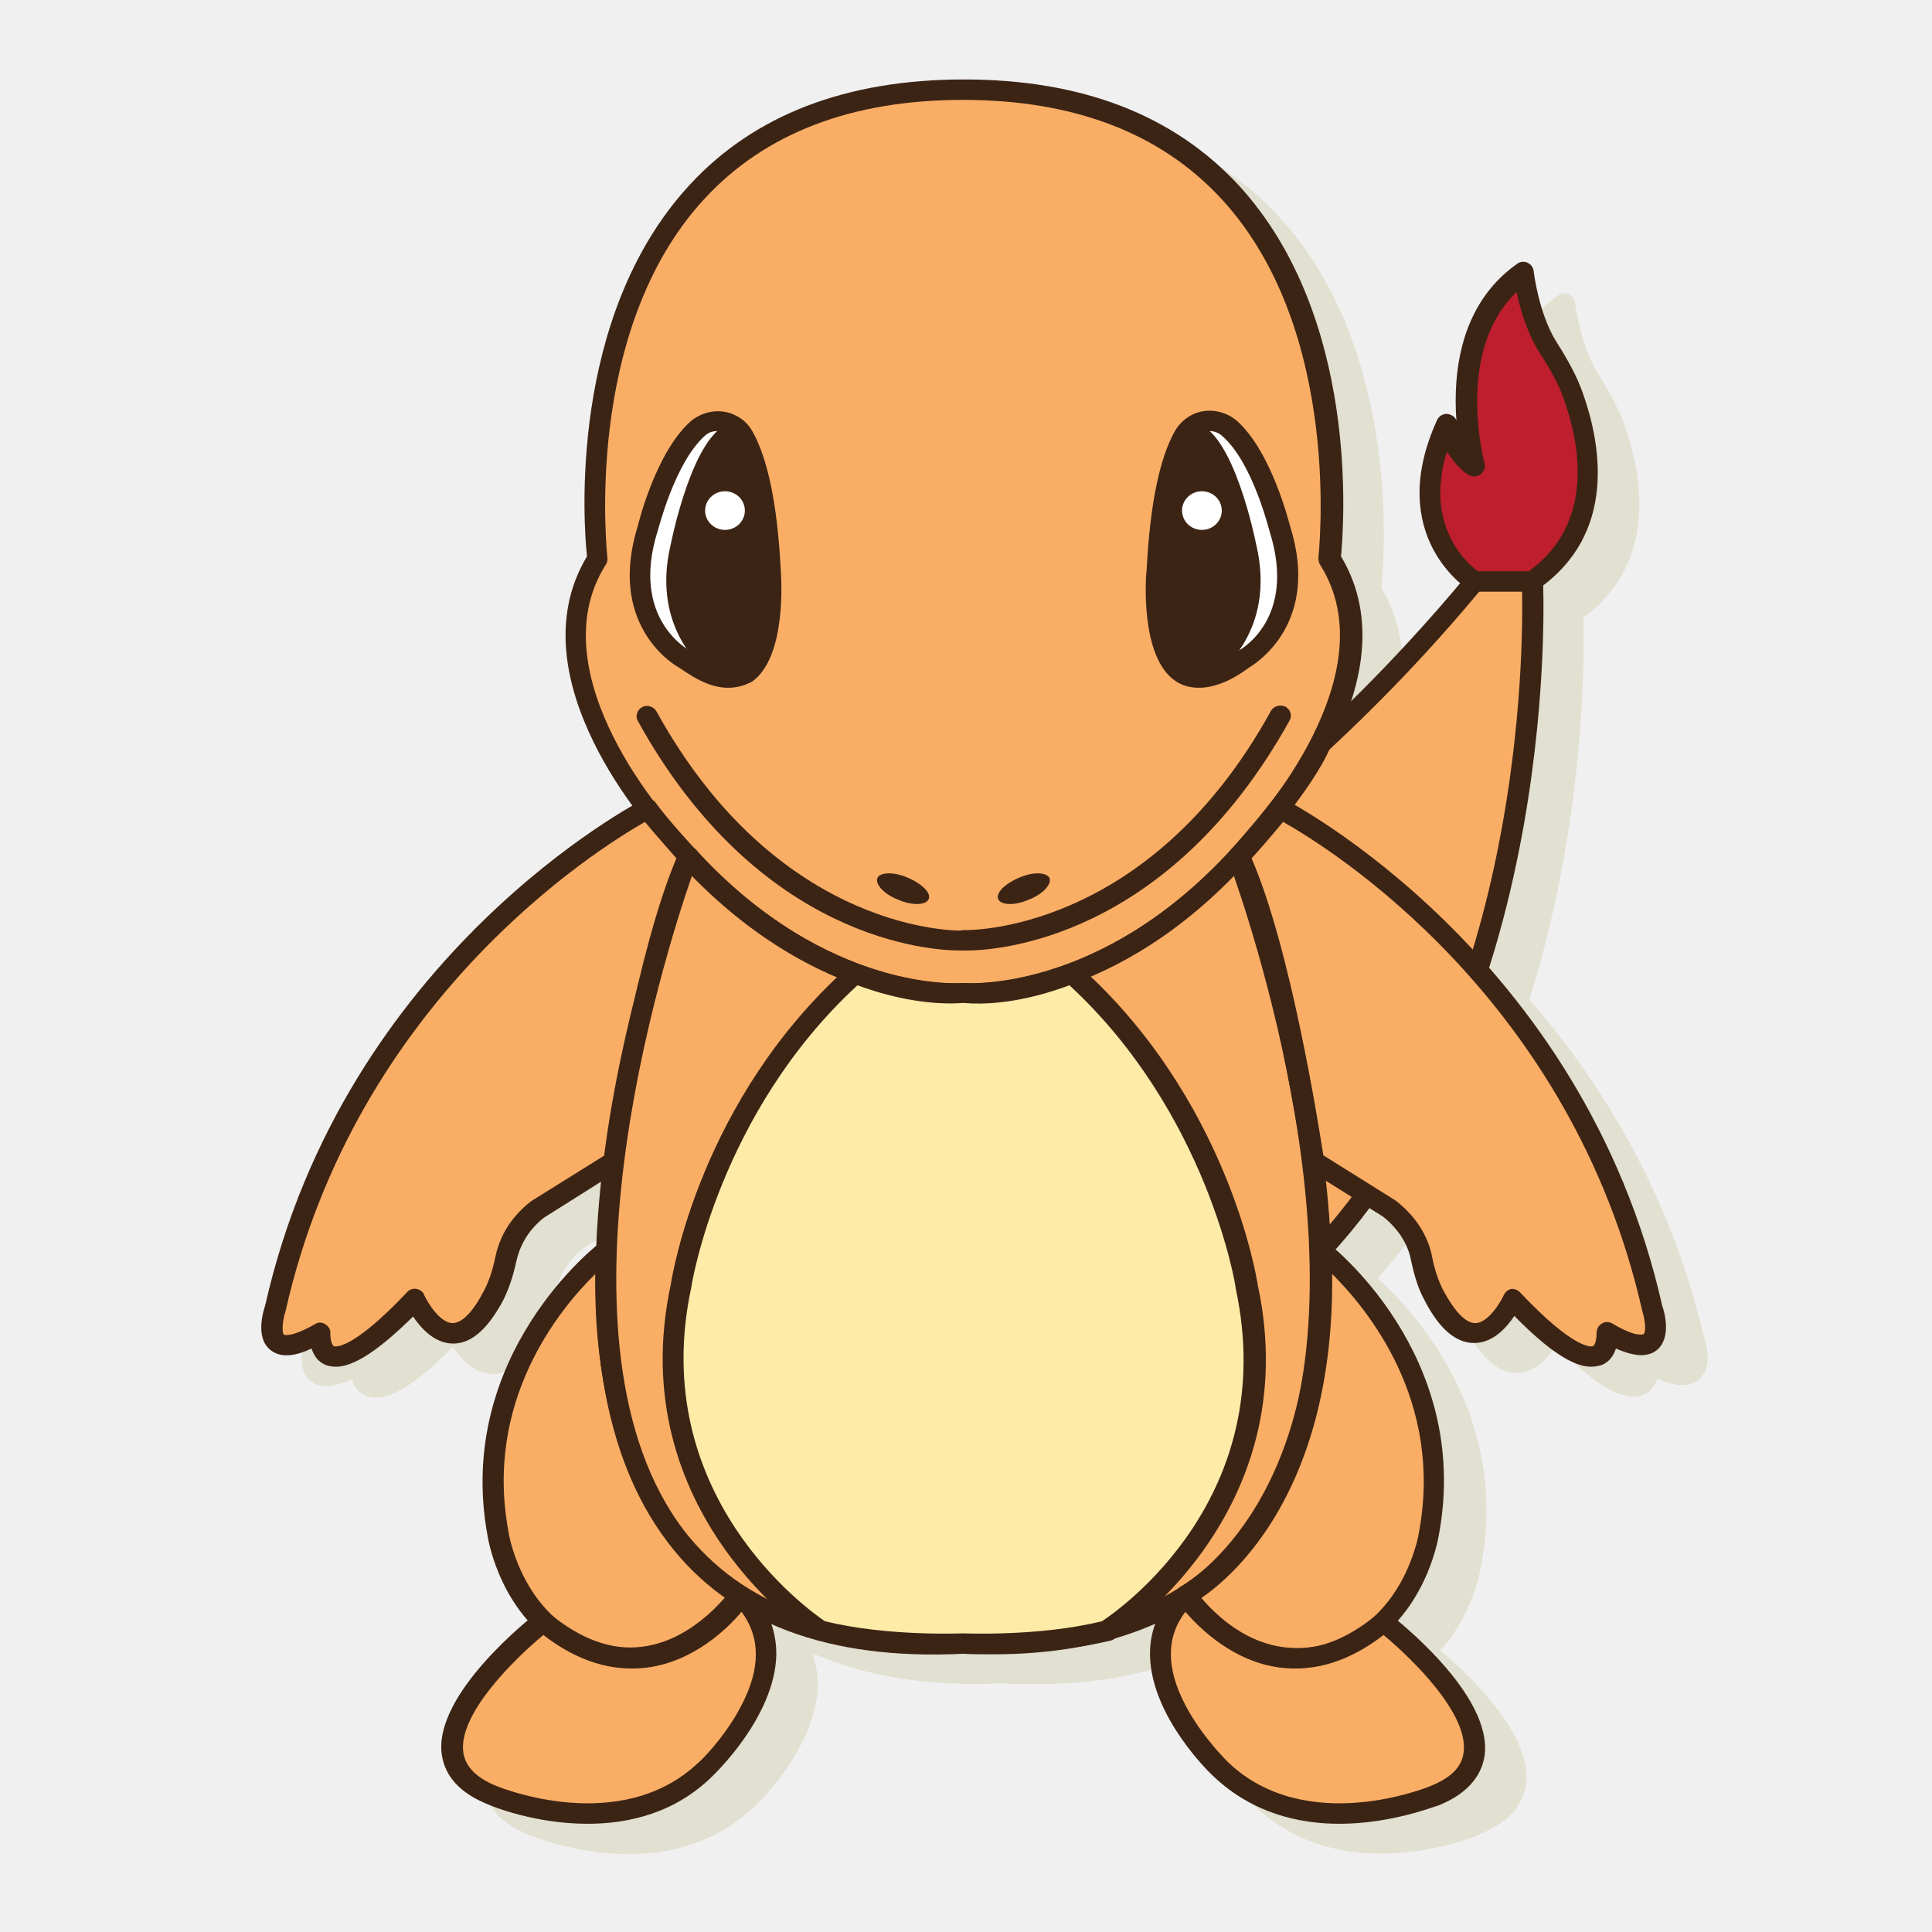
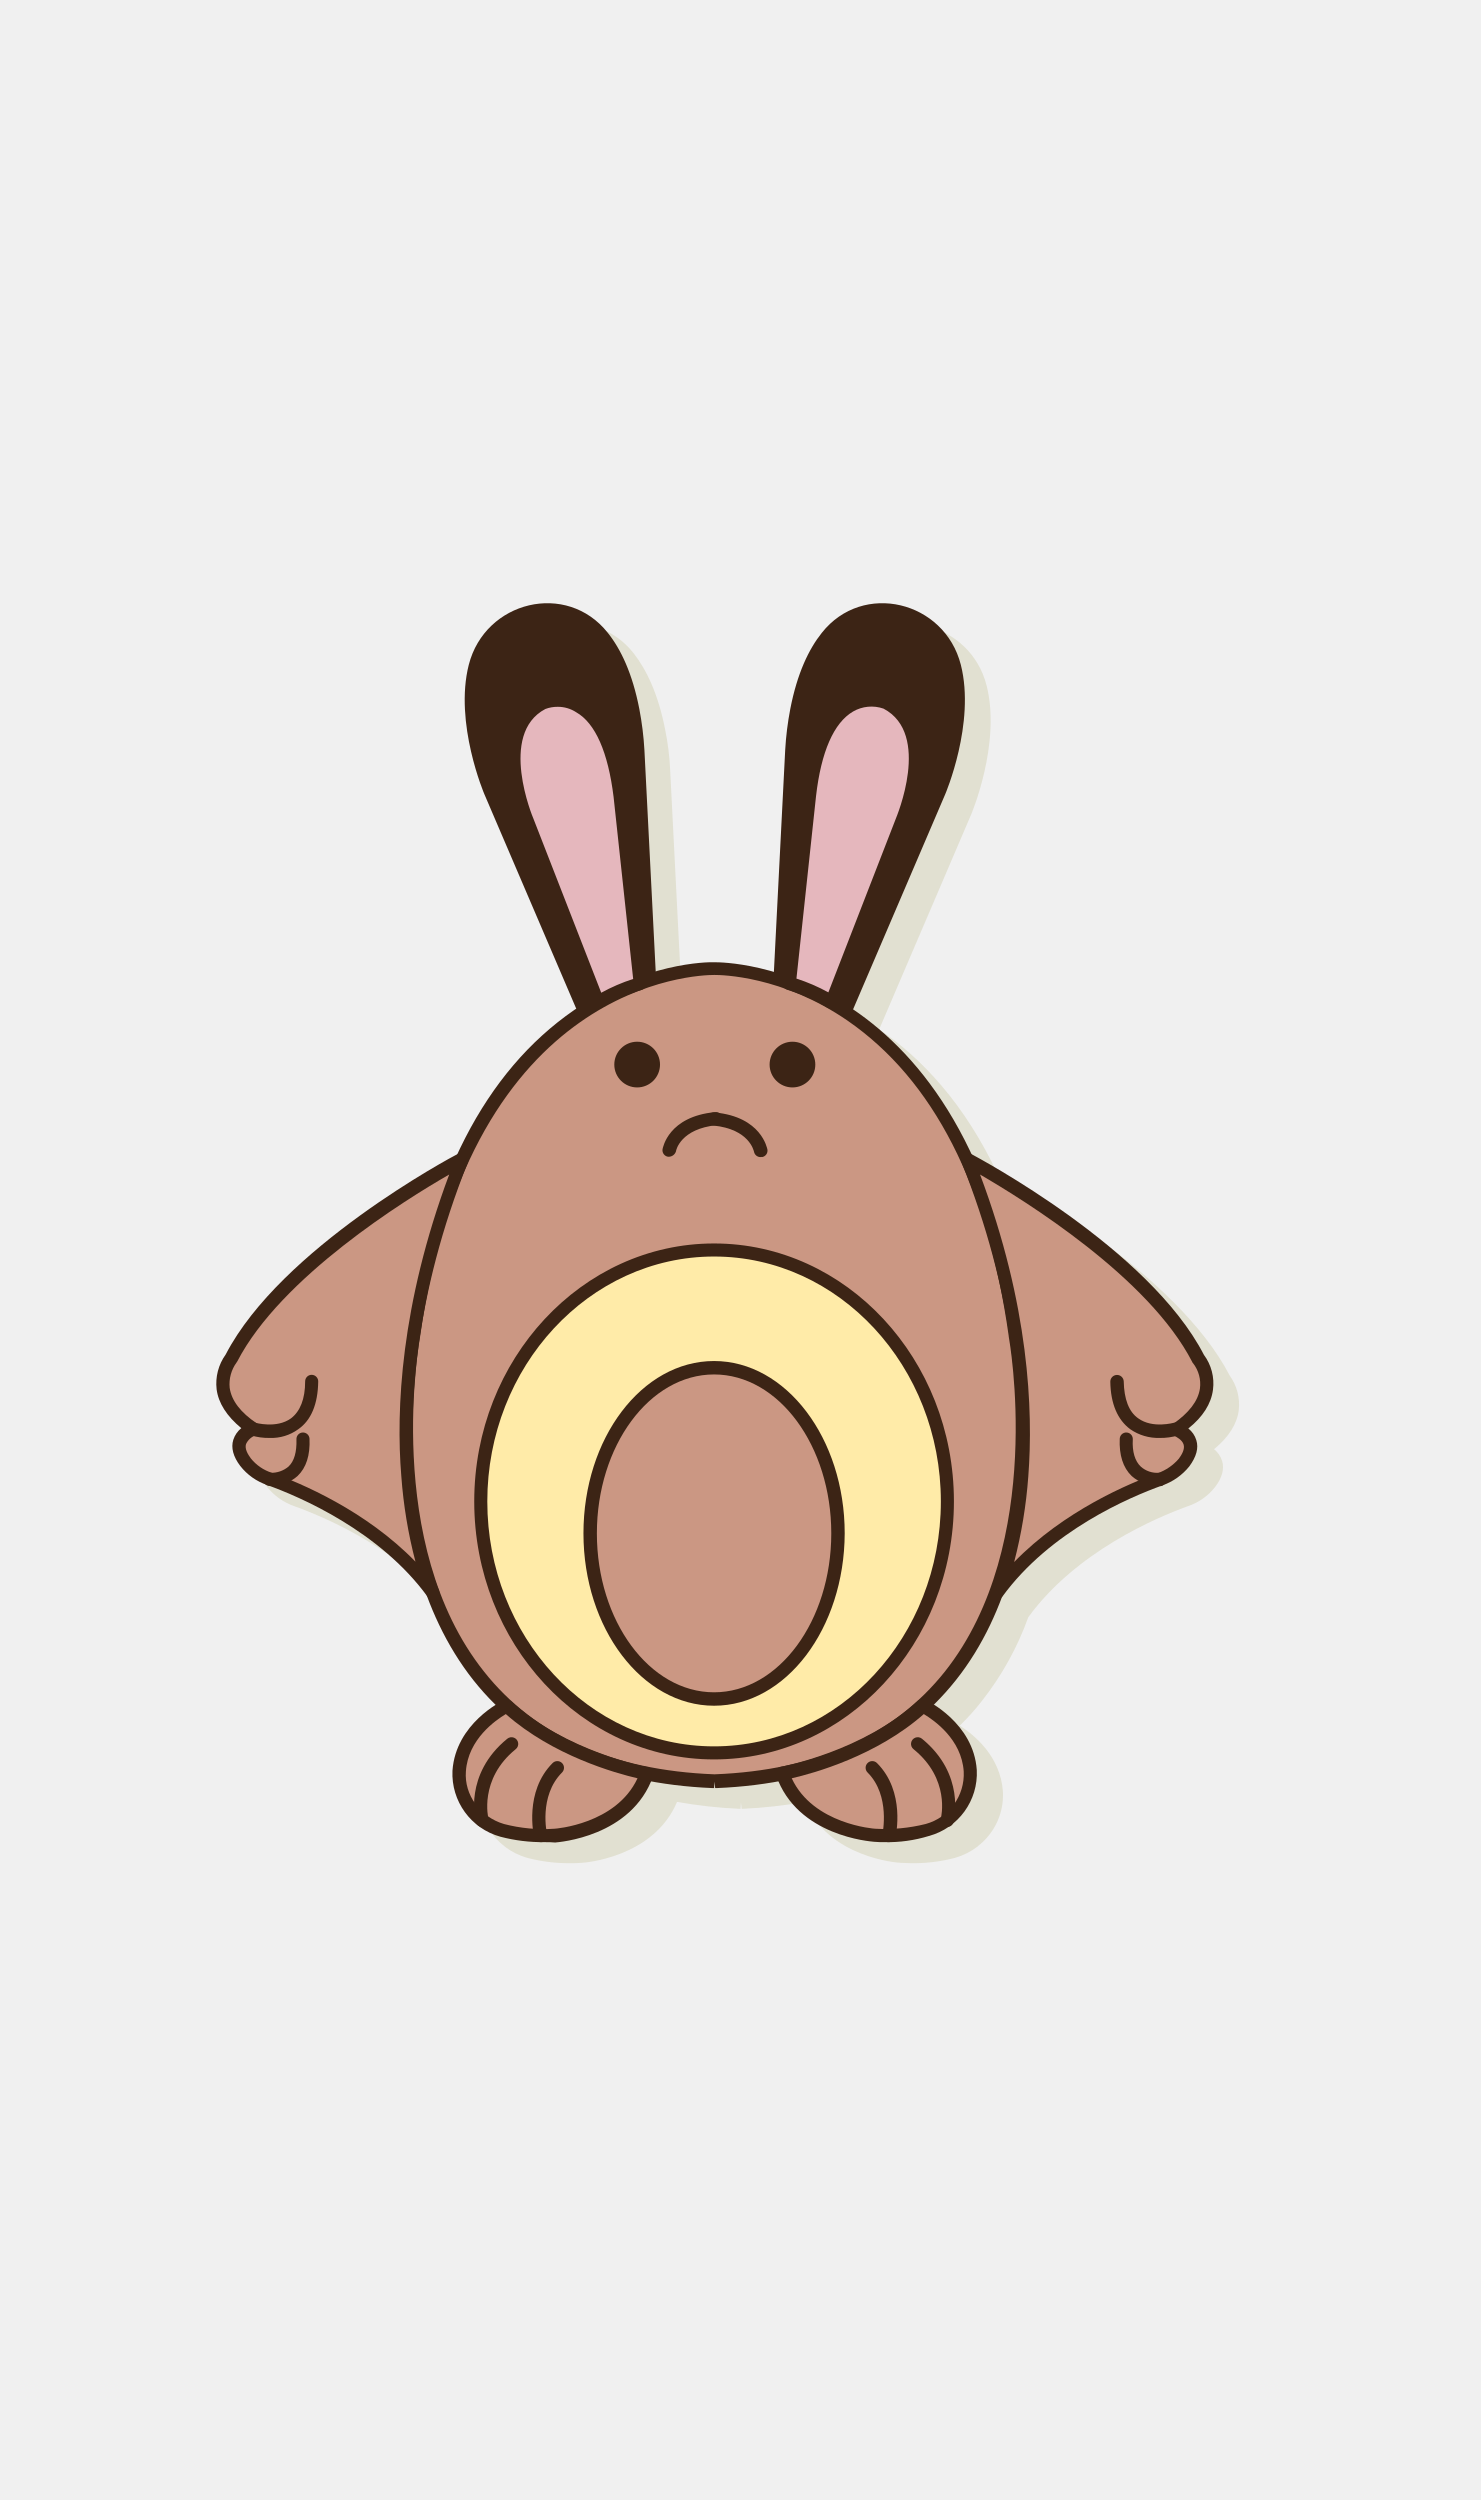
- <svg xmlns="http://www.w3.org/2000/svg" id="master-artboard" viewBox="0 0 350 350" version="1.1" x="0px" y="0px" width="350px" height="350px" enable-background="new 0 0 1400 980">
-   <rect id="ee-background" x="0" y="0" width="350" height="350" style="fill: white; fill-opacity: 0; pointer-events: none;" />
-   <path fill="#E1E0D1" d="M610.1,696.3c10.3-32.6,10-63.3,9.8-69.2c13.7-10.1,10.6-26.2,7.4-35c-1.1-3.2-2.8-6-4.8-9.3    c-3.2-5.1-4.1-12.7-4.1-12.8c-0.1-0.6-0.5-1.2-1.1-1.5c-0.6-0.3-1.3-0.2-1.9,0.2c-10.5,7.4-11.7,19.9-11,28.4    c-0.2-0.7-0.9-1.1-1.6-1.2c-0.8-0.1-1.6,0.4-1.9,1.1c-7.7,16.8,0.4,26.3,4.1,29.5c-7.7,9.2-14.9,16.7-19.9,21.5    c2.7-8.4,3.3-17.7-1.8-26.3c0.6-5.5,3.5-43.4-18.6-67.3c-11.7-12.7-28.4-19.1-49.7-19.1c-21.2,0-37.9,6.4-49.7,19.1    c-22.1,24-19.1,61.8-18.6,67.3c-9.8,16.3,1.2,35.5,8.2,45.1c-9.7,5.6-53.6,33.6-66.5,90.5c-0.3,1-1.9,5.9,1,8.1    c2,1.6,4.9,0.8,7.4-0.3c0.4,1.2,1.1,2.4,2.6,3c0.5,0.2,1.1,0.3,1.8,0.3c3.3,0,7.8-3,13.9-9.2c1.4,2.1,3.8,4.8,7.1,4.9    c3.4,0.1,6.5-2.5,9.2-7.8c1.1-2,1.8-4.3,2.4-7.1c0.4-2.2,1.7-5.3,5-7.9l10.4-6.6c-0.4,4-0.7,7.8-0.9,11.5    c-4,3.3-25.3,22.6-19.7,52.7c0.1,0.5,1.4,8.7,7.4,15.4c-4.5,3.8-16.9,15-15.5,24.3c0.6,3.9,3.4,7,8.4,9c0.6,0.2,8.4,3.5,18,3.5    c7.3,0,15.7-1.9,22.7-8.5c0.5-0.4,11.4-10.8,11.6-22.1c0-2-0.3-3.9-1-5.8c2.6,1.1,5.3,2.1,8.2,2.9c0.1,0,0.1,0.1,0.2,0.1    c0.3,0.1,0.6,0.1,0.9,0.2c7.1,1.8,15,2.6,23.8,2.3c1,0,1.6,0,1.7,0c0,0,0,0,0,0c0.1,0,0.2,0,0.5,0c1.7,0.1,3.3,0.1,4.9,0.1    c7.1,0,13.7-0.7,19.6-2.2c0.5-0.1,1-0.2,1.5-0.4c0.1,0,0.1,0,0.2-0.1c2.9-0.8,5.6-1.8,8.2-2.9c-0.7,1.8-1,3.8-1,5.8    c0.2,11.2,11.1,21.6,11.6,22c7,6.6,15.4,8.5,22.7,8.5c9.6,0,17.4-3.2,17.9-3.5c5-2,7.8-5.1,8.4-9c1.3-9.3-11.1-20.5-15.5-24.3    c6-6.7,7.3-14.9,7.4-15.4c5.3-28.3-13.3-47.1-18.8-52c2.1-2.4,4.2-4.9,6.1-7.4l2.5,1.6c3.4,2.7,4.7,5.8,5.1,8    c0.6,2.8,1.4,5.1,2.4,7.1c2.8,5.2,5.9,7.9,9.2,7.8c3.3-0.1,5.7-2.8,7.1-4.9c6.1,6.2,10.6,9.2,13.9,9.2c0.6,0,1.2-0.1,1.8-0.3    c1.5-0.6,2.2-1.8,2.6-3c2.5,1.2,5.4,1.9,7.4,0.3c2.9-2.2,1.3-7.2,1-8C635.5,731.1,622.9,710.9,610.1,696.3z" transform="matrix(1, 0, 0, 1, -333.0613, -515.2042)" />
-   <g transform="matrix(1, 0, 0, 1, -333.0613, -515.2042)">
-     <path fill="#FAAE65" d="M573.9,616.5c0,0,10.4-85-66.3-85s-66.3,85-66.3,85C427.8,638,454,666.1,454,666.1      c26.5,31.9,53.6,29,53.6,29s27.1,2.9,53.6-29C561.2,666.1,587.4,638,573.9,616.5z" />
-     <path fill="#3C2415" d="M509.6,697c-1,0-1.7,0-2-0.1c-2.8,0.2-29.2,1.5-55.1-29.7c-1-1.1-26.5-28.9-13.1-51.2      c-0.6-5.5-3.5-43.4,18.6-67.3c11.7-12.7,28.4-19.1,49.7-19.1s37.9,6.4,49.7,19.1c22.1,24,19.1,61.8,18.6,67.3      c13.4,22.3-12.1,50.1-13.2,51.2C539.9,694.7,516.8,697,509.6,697z M507.6,693.3c0.1,0,0.1,0,0.2,0c0.3,0,26.5,2.3,51.9-28.3      c0.3-0.4,25.2-27.5,12.5-47.5c-0.2-0.3-0.3-0.8-0.3-1.2c0-0.4,4.7-41-17.6-65.1c-11-11.9-26.7-17.9-46.8-17.9      c-20.1,0-35.8,6-46.8,17.9c-22.3,24.1-17.6,64.7-17.6,65.1c0,0.4,0,0.8-0.3,1.2c-12.7,20.1,12.2,47.2,12.4,47.4      c25.5,30.7,51.7,28.4,52,28.4C507.5,693.3,507.5,693.3,507.6,693.3z" />
+ <svg xmlns="http://www.w3.org/2000/svg" width="408" height="689" viewBox="0 0 408 689">
+   <g id="_2" data-name="2" transform="translate(22 162)">
+     <rect id="Rectangle_1" data-name="Rectangle 1" width="408" height="689" transform="translate(-22 -162)" fill="none" />
+     <rect id="ee-background" width="350" height="350" fill="rgba(255,255,255,0)" />
+     <path id="Path_1" data-name="Path 1" d="M1071.9,367.5a6.348,6.348,0,0,0-2.2,3.2c-.7,2.2,0,4.6,1.9,7.2a16.559,16.559,0,0,0,7.5,5.3c8.9,3.2,30.8,12.5,44,30.6a83.6,83.6,0,0,0,12.8,23.1,65.746,65.746,0,0,0,6.1,6.8c-3.8,2.4-11.2,8.3-11.9,18.1a17.725,17.725,0,0,0,6.9,15.1l.2.2a18.786,18.786,0,0,0,6,3,45.541,45.541,0,0,0,10.9,1.5h1.2c.9,0,1.9,0,2.9-.1.8,0,19.9-1.4,26.4-16.8a128.024,128.024,0,0,0,17,1.9h.5l.1-1.8.2,1.8h.4a128.024,128.024,0,0,0,17-1.9c6.5,15.4,25.6,16.8,26.5,16.8,1,0,1.9.1,2.9.1h1.2a44.832,44.832,0,0,0,10.9-1.5,18.786,18.786,0,0,0,6-3c.1-.1.2-.1.2-.2a17.725,17.725,0,0,0,6.9-15.1c-.7-9.8-8.1-15.7-11.9-18.1a65.75,65.75,0,0,0,6.1-6.8,82.2,82.2,0,0,0,12.8-23.1c13.2-18.1,35.2-27.4,44-30.6a15.846,15.846,0,0,0,7.5-5.3c1.9-2.5,2.6-5,1.9-7.2a6.816,6.816,0,0,0-2.2-3.2c4-3.3,6.3-6.9,6.8-10.7a13.73,13.73,0,0,0-2.5-9.6c-14.6-28.2-58.5-52.4-63.8-55.2-9.3-19.9-21.3-32.4-32.8-40.2l25.3-59.1s8.4-19.6,4.3-35.7c-4.5-17.6-27-23.1-38.3-8.8-3.6,4.5-6.8,11.2-8.7,21a85.1,85.1,0,0,0-1.4,11.3l-3.1,61.1a62.914,62.914,0,0,0-16.3-2.7,60.664,60.664,0,0,0-16.3,2.5l-3.1-61a71.213,71.213,0,0,0-1.4-11.3c-1.9-9.7-5.1-16.4-8.7-21-11.3-14.3-33.8-8.8-38.3,8.8-4.1,16.2,4.3,35.7,4.3,35.7l25.2,59a1,1,0,0,0-.5.4q-20.4,14.1-32.3,40.1c-6,3.3-49.2,27.2-63.6,55.1a13.228,13.228,0,0,0-2.5,9.6C1065.6,360.6,1067.9,364.2,1071.9,367.5Z" transform="translate(-1020 -130.102)" fill="#e1e0d1" />
+     <g id="Group_1" data-name="Group 1" transform="translate(-1020 -130.102)">
+       <path id="Path_2" data-name="Path 2" d="M1277.9,336.1C1263.8,235.8,1199.1,235,1195,235c-4.2-.1-68.8.7-82.9,101.1,0,0-22.6,118.7,82.7,122.9h.4C1300.5,454.8,1277.9,336.1,1277.9,336.1Z" fill="#cb9783" />
+       <path id="Path_3" data-name="Path 3" d="M1194.8,460.9h-.4c-29-1.2-51.2-11.2-65.9-29.7-15.2-19.2-19.4-44.1-20.2-61.6a157.075,157.075,0,0,1,1.9-33.7c6-42.3,21.4-72.4,46-89.4,19-13.1,36.8-13.3,38.8-13.2,2.8,0,70.3.2,84.7,102.6a163.3,163.3,0,0,1,1.9,33.7c-.8,17.5-5,42.5-20.2,61.6-14.7,18.5-36.8,28.5-65.9,29.7h-.4l-.2-1.8-.1,1.8Zm.4-1.9Zm-.4-222.2c-4.6,0-67.2,1.8-81,99.5-.1.7-10.5,57.2,17.6,92.5,14,17.7,35.4,27.2,63.4,28.3h.2c28.1-1.1,49.4-10.7,63.4-28.3,28-35.3,17.7-91.8,17.6-92.4v-.1c-5.8-41.4-20.8-70.6-44.4-86.9-18-12.4-34.8-12.6-36.7-12.6Z" fill="#3c2415" />
+     </g>
+     <path id="Path_4" data-name="Path 4" d="M1125.4,287.7s-48.6,25.6-63.5,54.8c0,0-8.2,9.7,6,19.5,0,0-7.2,2.5-2.1,9.1a14.874,14.874,0,0,0,6.6,4.7c8.2,2.9,31.3,12.5,45,31.3C1117.3,407.1,1096.2,360.9,1125.4,287.7Z" transform="translate(-1020 -130.102)" fill="#cb9783" />
+     <path id="Path_5" data-name="Path 5" d="M1117.3,408.9a1.9,1.9,0,0,1-1.5-.8c-13.2-18.1-35.2-27.5-44.1-30.7a15.846,15.846,0,0,1-7.5-5.3c-1.9-2.5-2.6-5-1.9-7.2a6.816,6.816,0,0,1,2.2-3.2c-4-3.3-6.3-6.9-6.8-10.7a13.73,13.73,0,0,1,2.5-9.6c15.2-29.3,62.2-54.4,64.2-55.4a1.682,1.682,0,0,1,2.1.3,1.71,1.71,0,0,1,.5,2c-14.9,37.4-16.3,67.4-14.9,86.1,1.6,20.2,6.7,31.7,6.8,31.8a1.73,1.73,0,0,1-.7,2.3A1.221,1.221,0,0,1,1117.3,408.9Zm4.5-117.1c-12.2,7-46.4,28.3-58.4,51.5-.1.1-.1.2-.2.3a10.139,10.139,0,0,0-1.9,7c.5,3.5,3,6.8,7.5,9.8a1.841,1.841,0,0,1,.8,1.8,1.881,1.881,0,0,1-1.2,1.5,4.533,4.533,0,0,0-2.6,2.4c-.4,1.3.5,2.8,1.3,3.9a12.149,12.149,0,0,0,5.8,4c7.9,2.8,25.9,10.4,39.6,24.5a130.126,130.126,0,0,1-3.9-23.6C1107.1,356.7,1108.4,327.7,1121.8,291.8Z" transform="translate(-1020 -130.102)" fill="#3c2415" />
+     <path id="Path_6" data-name="Path 6" d="M1157.5,247.7l-26-60.7s-8.4-19.6-4.3-35.7c4.5-17.6,27-23.1,38.3-8.8,3.6,4.5,6.8,11.2,8.7,21a85.1,85.1,0,0,1,1.4,11.3l3.2,62.8S1165.4,241.6,1157.5,247.7Z" transform="translate(-1020 -130.102)" fill="#3c2415" />
+     <path id="Path_7" data-name="Path 7" d="M1162.7,244.3l-19.4-50s-10.7-24.7,4.2-32.6c0,0,17.4-7.6,21.4,25.6l5.5,51.7A58.577,58.577,0,0,0,1162.7,244.3Z" transform="translate(-1020 -130.102)" fill="#e5b7bd" />
+     <path id="Path_8" data-name="Path 8" d="M1162.7,246.2a1.268,1.268,0,0,1-.6-.1,1.981,1.981,0,0,1-1.1-1.1l-19.4-50c-.4-1-11.1-26.3,5.1-34.9a13.762,13.762,0,0,1,11.9.9c6.4,3.7,10.5,12.5,12.1,26.1l5.5,51.8a1.956,1.956,0,0,1-1.3,2,47.69,47.69,0,0,0-11.2,5A1.689,1.689,0,0,1,1162.7,246.2Zm-11-83.3a9.433,9.433,0,0,0-3.4.6c-13.1,6.9-3.4,30-3.3,30.2l18.7,48a50.142,50.142,0,0,1,8.8-3.8l-5.4-50.2c-1.5-12.2-5-20.3-10.3-23.3A9.175,9.175,0,0,0,1151.7,162.9Z" transform="translate(-1020 -130.102)" fill="#3c2415" />
+     <path id="Path_9" data-name="Path 9" d="M1179.9,261.5a6.3,6.3,0,1,1-6.3-6.3A6.3,6.3,0,0,1,1179.9,261.5Z" transform="translate(-1020 -130.102)" fill="#3c2415" />
+     <path id="Path_10" data-name="Path 10" d="M1072.3,364.4a16.907,16.907,0,0,1-5.1-.7,1.834,1.834,0,0,1,1.1-3.5c.1,0,5.9,1.7,9.9-1.2,2.5-1.9,3.9-5.3,3.9-10.2a1.793,1.793,0,0,1,1.8-1.8h0a1.817,1.817,0,0,1,1.8,1.9c-.1,6.1-1.9,10.6-5.5,13.1A12.63,12.63,0,0,1,1072.3,364.4Z" transform="translate(-1020 -130.102)" fill="#3c2415" />
+     <path id="Path_11" data-name="Path 11" d="M1072.8,377.6h-.7a1.811,1.811,0,0,1,.4-3.6,7.307,7.307,0,0,0,5-1.7c1.6-1.5,2.3-4,2.2-7.5a1.8,1.8,0,1,1,3.6-.2c.2,4.6-.9,8-3.3,10.3A10.766,10.766,0,0,1,1072.8,377.6Z" transform="translate(-1020 -130.102)" fill="#3c2415" />
+     <path id="Path_12" data-name="Path 12" d="M1137.7,438.3s-12.3,5.8-13.1,17.9a16.039,16.039,0,0,0,11.8,16.3,45.718,45.718,0,0,0,14.5,1.4s19.8-1.2,25.4-17C1176.3,456.9,1153.1,452.6,1137.7,438.3Z" transform="translate(-1020 -130.102)" fill="#cb9783" />
+     <path id="Path_13" data-name="Path 13" d="M1148.1,475.8a45.793,45.793,0,0,1-12.2-1.5,18.005,18.005,0,0,1-13.2-18.2c.9-13,13.6-19.2,14.2-19.4a1.814,1.814,0,0,1,2,.3c14.9,13.8,37.4,18.1,37.7,18.2a1.964,1.964,0,0,1,1.3.9,1.6,1.6,0,0,1,.1,1.5c-5.9,16.8-26.1,18.2-27,18.3A28.109,28.109,0,0,0,1148.1,475.8Zm-10.7-35.3c-2.8,1.7-10.4,6.9-11,15.8-.5,6.5,4,12.6,10.5,14.5a43.291,43.291,0,0,0,13.9,1.3c.2,0,17-1.2,22.9-13.9C1167.7,456.8,1150.4,452,1137.4,440.5Z" transform="translate(-1020 -130.102)" fill="#3c2415" />
+     <path id="Path_14" data-name="Path 14" d="M1130.9,471.6a1.808,1.808,0,0,1-1.8-1.4c-.1-.5-3.3-13.1,8.7-22.9a1.851,1.851,0,1,1,2.3,2.9c-10.2,8.3-7.5,19-7.5,19.1a1.712,1.712,0,0,1-1.3,2.2A.6.6,0,0,1,1130.9,471.6Z" transform="translate(-1020 -130.102)" fill="#3c2415" />
+     <path id="Path_15" data-name="Path 15" d="M1147,475.8a1.921,1.921,0,0,1-1.8-1.4c-.1-.5-2.8-12.5,5.1-20.4a1.838,1.838,0,0,1,2.6,2.6c-6.5,6.5-4.2,16.9-4.1,17a1.842,1.842,0,0,1-1.4,2.2Z" transform="translate(-1020 -130.102)" fill="#3c2415" />
+     <path id="Path_16" data-name="Path 16" d="M1182.4,286.9h-.3a1.81,1.81,0,0,1-1.5-2.1c.1-.4,1.6-9,14.5-10.2a1.811,1.811,0,0,1,.4,3.6c-9.9,1-11.2,6.9-11.2,7.2A2.109,2.109,0,0,1,1182.4,286.9Z" transform="translate(-1020 -130.102)" fill="#3c2415" />
+     <path id="Path_17" data-name="Path 17" d="M1264.6,287.7s48.6,25.6,63.5,54.8c0,0,8.2,9.7-6,19.5,0,0,7.2,2.5,2.1,9.1a14.874,14.874,0,0,1-6.6,4.7c-8.2,2.9-31.3,12.5-45,31.3C1272.7,407.1,1293.8,360.9,1264.6,287.7Z" transform="translate(-1020 -130.102)" fill="#cb9783" />
+     <path id="Path_18" data-name="Path 18" d="M1272.7,408.9a1.613,1.613,0,0,1-.9-.3,1.791,1.791,0,0,1-.7-2.3c.2-.5,20.4-46.4-8.1-117.9a1.71,1.71,0,0,1,.5-2,2.012,2.012,0,0,1,2.1-.3c2,1.1,49.1,26.1,64.2,55.4a13.228,13.228,0,0,1,2.5,9.6c-.5,3.9-2.8,7.5-6.8,10.7a6.348,6.348,0,0,1,2.2,3.2c.7,2.2,0,4.6-1.9,7.2a16.559,16.559,0,0,1-7.5,5.3c-8.9,3.2-30.9,12.5-44.1,30.7A2.329,2.329,0,0,1,1272.7,408.9Zm-4.6-117.1c13.5,35.9,14.7,64.9,13.3,83.2a131.722,131.722,0,0,1-3.9,23.6c13.7-14.1,31.7-21.7,39.6-24.5a13.7,13.7,0,0,0,5.8-4c.8-1.1,1.7-2.6,1.3-3.9s-2-2.1-2.6-2.4a1.881,1.881,0,0,1-1.2-1.5,1.614,1.614,0,0,1,.8-1.7c4.5-3.1,7-6.4,7.5-9.8a9.332,9.332,0,0,0-1.9-7c-.1-.1-.2-.2-.2-.3C1314.6,320.1,1280.3,298.9,1268.1,291.8Z" transform="translate(-1020 -130.102)" fill="#3c2415" />
+     <path id="Path_19" data-name="Path 19" d="M1232.5,247.7l26-60.7s8.4-19.6,4.3-35.7c-4.5-17.6-27-23.1-38.3-8.8-3.6,4.5-6.8,11.2-8.7,21a85.1,85.1,0,0,0-1.4,11.3l-3.2,62.8S1224.6,241.6,1232.5,247.7Z" transform="translate(-1020 -130.102)" fill="#3c2415" />
+     <path id="Path_20" data-name="Path 20" d="M1227.2,244.3l19.4-50s10.7-24.7-4.2-32.6c0,0-17.4-7.6-21.4,25.6l-5.5,51.7C1215.5,239.1,1222,240.9,1227.2,244.3Z" transform="translate(-1020 -130.102)" fill="#e5b7bd" />
+     <path id="Path_21" data-name="Path 21" d="M1227.2,246.2a1.689,1.689,0,0,1-1-.3,47.69,47.69,0,0,0-11.2-5,1.783,1.783,0,0,1-1.3-2l5.5-51.7c1.6-13.7,5.7-22.4,12.1-26.1a13.856,13.856,0,0,1,11.8-.9c16.3,8.6,5.6,33.9,5.2,35l-19.4,49.9a1.981,1.981,0,0,1-1.1,1.1C1227.6,246.1,1227.4,246.2,1227.2,246.2Zm-9.7-8.4a50.14,50.14,0,0,1,8.8,3.8l18.6-47.9c.1-.3,9.9-23.3-3.4-30.3a10.1,10.1,0,0,0-8.4.8c-5.3,3.1-8.8,11.1-10.2,23.3Z" transform="translate(-1020 -130.102)" fill="#3c2415" />
+     <path id="Path_22" data-name="Path 22" d="M1222.7,261.5a6.3,6.3,0,1,1-6.3-6.3,6.3,6.3,0,0,1,6.3,6.3Z" transform="translate(-1020 -130.102)" fill="#3c2415" />
+     <path id="Path_23" data-name="Path 23" d="M1317.6,364.4a13.562,13.562,0,0,1-8.1-2.4c-3.5-2.6-5.4-7-5.5-13.1a1.851,1.851,0,0,1,3.7-.1c.1,4.9,1.4,8.4,4,10.2,4,2.9,9.8,1.2,9.9,1.2a1.876,1.876,0,0,1,2.3,1.2,1.8,1.8,0,0,1-1.2,2.3A16.913,16.913,0,0,1,1317.6,364.4Z" transform="translate(-1020 -130.102)" fill="#3c2415" />
+     <path id="Path_24" data-name="Path 24" d="M1317.1,377.6a10.765,10.765,0,0,1-7.2-2.7c-2.4-2.3-3.5-5.8-3.3-10.3a1.8,1.8,0,1,1,3.6.2c-.2,3.4.6,6,2.2,7.5a6.774,6.774,0,0,0,5,1.7,1.883,1.883,0,0,1,2,1.7,1.805,1.805,0,0,1-1.6,2C1317.8,377.6,1317.5,377.6,1317.1,377.6Z" transform="translate(-1020 -130.102)" fill="#3c2415" />
+     <path id="Path_25" data-name="Path 25" d="M1252.3,438.3s12.3,5.8,13.1,17.9a16.039,16.039,0,0,1-11.8,16.3,45.718,45.718,0,0,1-14.5,1.4s-19.8-1.2-25.4-17C1213.7,456.9,1236.8,452.6,1252.3,438.3Z" transform="translate(-1020 -130.102)" fill="#cb9783" />
+     <path id="Path_26" data-name="Path 26" d="M1241.8,475.8c-.9,0-1.9,0-2.9-.1-.9-.1-21.2-1.5-27-18.3a1.931,1.931,0,0,1,.1-1.5,1.761,1.761,0,0,1,1.3-.9c.2,0,22.8-4.3,37.7-18.2a1.843,1.843,0,0,1,2-.3c.5.3,13.3,6.4,14.2,19.4a17.9,17.9,0,0,1-13.2,18.2A38.7,38.7,0,0,1,1241.8,475.8Zm-25.6-17.6c5.9,12.7,22.8,13.9,23,13.9a46.316,46.316,0,0,0,13.9-1.3,14.257,14.257,0,0,0,10.5-14.5c-.6-8.9-8.2-14.1-11-15.8C1239.6,452,1222.3,456.8,1216.2,458.2Z" transform="translate(-1020 -130.102)" fill="#3c2415" />
+     <path id="Path_27" data-name="Path 27" d="M1259.1,471.6a.9.9,0,0,1-.5-.1,1.793,1.793,0,0,1-1.3-2.2c.1-.5,2.6-10.9-7.5-19.1a1.851,1.851,0,1,1,2.3-2.9c12,9.8,8.8,22.3,8.7,22.9A1.7,1.7,0,0,1,1259.1,471.6Z" transform="translate(-1020 -130.102)" fill="#3c2415" />
+     <path id="Path_28" data-name="Path 28" d="M1243,475.8h-.4a1.842,1.842,0,0,1-1.4-2.2c0-.1,2.3-10.6-4.1-17a1.838,1.838,0,0,1,2.6-2.6c7.9,7.9,5.2,19.9,5.1,20.4A1.921,1.921,0,0,1,1243,475.8Z" transform="translate(-1020 -130.102)" fill="#3c2415" />
+     <path id="Path_29" data-name="Path 29" d="M1207.6,287a1.819,1.819,0,0,1-1.8-1.5c-.1-.3-1.3-6.2-11.2-7.2a1.805,1.805,0,0,1-1.6-2,1.739,1.739,0,0,1,2-1.6c12.9,1.2,14.4,9.9,14.5,10.2a1.81,1.81,0,0,1-1.5,2.1C1207.8,286.9,1207.7,287,1207.6,287Z" transform="translate(-1020 -130.102)" fill="#3c2415" />
+     <path id="Path_30" data-name="Path 30" d="M1259.1,381.9c0,38.273-28.788,69.3-64.3,69.3s-64.3-31.027-64.3-69.3,28.788-69.3,64.3-69.3,64.3,31.027,64.3,69.3Z" transform="translate(-1020 -130.102)" fill="#ffeba8" />
+     <path id="Path_31" data-name="Path 31" d="M1194.8,453c-36.5,0-66.1-31.9-66.1-71.1s29.7-71.1,66.1-71.1,66.1,31.9,66.1,71.1S1231.2,453,1194.8,453Zm0-138.6c-34.4,0-62.5,30.3-62.5,67.5s28,67.5,62.5,67.5,62.5-30.3,62.5-67.5S1229.2,314.4,1194.8,314.4Z" transform="translate(-1020 -130.102)" fill="#3c2415" />
+     <path id="Path_32" data-name="Path 32" d="M1228.9,390.7c0,25.239-15.267,45.7-34.1,45.7s-34.1-20.461-34.1-45.7,15.267-45.7,34.1-45.7S1228.9,365.461,1228.9,390.7Z" transform="translate(-1020 -130.102)" fill="#cb9783" />
+     <path id="Path_33" data-name="Path 33" d="M1194.8,438.2c-19.8,0-36-21.3-36-47.5s16.1-47.5,36-47.5c19.8,0,36,21.3,36,47.5C1230.7,416.9,1214.6,438.2,1194.8,438.2Zm0-91.3c-17.8,0-32.3,19.7-32.3,43.8s14.5,43.8,32.3,43.8,32.3-19.7,32.3-43.8S1212.6,346.9,1194.8,346.9Z" transform="translate(-1020 -130.102)" fill="#3c2415" />
  </g>
-   <path fill="#FAAE65" d="M572.3,650c0,0,13.3-11.7,27.9-29.4h10.4c0,0,4.1,75.3-38.3,121.2c0,0-1.2-32.6-14.9-71.3      C557.4,670.4,568.9,657.9,572.3,650z" transform="matrix(1, 0, 0, 1, -333.0613, -515.2042)" />
-   <path fill="#3C2415" d="M572.3,743.6c-0.2,0-0.4,0-0.6-0.1c-0.7-0.3-1.2-0.9-1.3-1.7c0-0.3-1.4-32.8-14.8-70.8      c-0.2-0.6-0.1-1.3,0.4-1.8c0.1-0.1,11.3-12.4,14.6-19.9c0.1-0.2,0.3-0.5,0.5-0.7c0.1-0.1,13.3-11.8,27.7-29.2      c0.4-0.4,0.9-0.7,1.5-0.7h10.4c1,0,1.8,0.8,1.9,1.7c0,0.8,3.6,76.6-38.8,122.5C573.3,743.3,572.8,743.6,572.3,743.6z       M559.6,670.8c10.4,29.8,13.5,56.1,14.3,66.3c34.9-41.1,35.1-103.6,34.9-114.8h-7.7c-13.1,15.8-25.2,26.8-27.2,28.7      C570.7,658.1,562.1,667.9,559.6,670.8z" transform="matrix(1, 0, 0, 1, -333.0613, -515.2042)" />
-   <path fill="#BE1E2D" d="M600.2,620.5c0,0-14.2-8.6-5-28.5c0,0,1.2,5,5,7.6c0,0-6.7-24.1,8.9-35.1c0,0,0.9,8,4.4,13.5      c1.8,2.9,3.5,5.8,4.7,9c3.2,8.8,6,24.2-7.5,33.5H600.2z" transform="matrix(1, 0, 0, 1, -333.0613, -515.2042)" />
-   <path fill="#3C2415" d="M610.6,622.4h-10.4c-0.4,0-0.7-0.1-1-0.3c-0.2-0.1-15.4-9.7-5.8-30.8c0.3-0.7,1.1-1.2,1.9-1.1      c0.7,0.1,1.4,0.5,1.6,1.2c-0.6-8.4,0.5-21,11-28.4c0.5-0.4,1.3-0.5,1.9-0.2c0.6,0.3,1,0.8,1.1,1.5c0,0.1,0.9,7.7,4.1,12.8      c2.1,3.3,3.7,6.2,4.8,9.3c3.2,9,6.4,25.5-8.2,35.6C611.4,622.3,611,622.4,610.6,622.4z M600.8,618.7h9.2      c12.1-8.7,9.2-23.2,6.4-31.1c-1-2.9-2.5-5.5-4.5-8.6c-2.2-3.5-3.5-8-4.1-10.9c-11.3,10.9-5.8,30.9-5.8,31.1      c0.2,0.7-0.1,1.5-0.8,2c-0.7,0.4-1.5,0.4-2.2,0c-1.7-1.2-2.9-2.7-3.8-4.2C591,610.5,598.9,617.3,600.8,618.7z" transform="matrix(1, 0, 0, 1, -333.0613, -515.2042)" />
-   <path fill="#3C2415" d="M507,687.4c-5,0-36.3-1.6-58.4-41.6c-0.5-0.9-0.1-2,0.8-2.5c0.9-0.5,2.1-0.1,2.6,0.8     c22.4,40.6,55.1,39.7,55.5,39.7c1-0.1,1.9,0.7,2,1.7c0,1-0.8,1.9-1.8,1.9C507.6,687.4,507.4,687.4,507,687.4z" transform="matrix(1, 0, 0, 1, -333.0613, -515.2042)" />
-   <path fill="#3C2415" d="M501.3,678.1c-0.5,1.1-3,1.2-5.5,0.1c-2.6-1-4.2-2.8-3.8-3.9s3-1.2,5.5-0.1     C500.1,675.3,501.8,677,501.3,678.1z" transform="matrix(1, 0, 0, 1, -333.0613, -515.2042)" />
-   <path fill="#FFFFFF" d="M461.7,637.3c-1.4-0.5-3-1.4-4.7-2.8c0,0-12-6.2-6.6-23.6c0,0,3-12.7,9-18.1c1.7-1.6,4.2-1.8,6.1-0.8      c0.9,0.4,1.7,1.2,2.2,2.1c2,3.5,4.1,10.5,4.8,24.2C472.5,618.3,474.5,642.4,461.7,637.3z" transform="matrix(1, 0, 0, 1, -333.0613, -515.2042)" />
-   <path fill="#3C2415" d="M465,639.8c-1.1,0-2.5-0.2-3.9-0.8c-1.6-0.6-3.2-1.6-5.1-2.9c-1.6-0.9-12.8-8.2-7.4-25.6      c0.1-0.4,3.2-13.2,9.5-18.9c2.3-2,5.6-2.5,8.3-1.1c1.2,0.6,2.3,1.6,3,2.9c2.8,5,4.5,13.4,5.1,25c0.1,1.6,1.1,15.8-5.2,20.3      C468.3,639.2,466.9,639.8,465,639.8z M463,593.3c-0.9,0-1.7,0.3-2.3,0.9c-5.5,5-8.4,17.1-8.5,17.2c-5,15.9,5.6,21.5,5.7,21.6      c0.1,0,0.2,0.1,0.3,0.2c1.6,1.2,3.1,2,4.3,2.5c0,0,0,0,0,0c2.9,1.1,4.1,0.2,4.6-0.1c3.9-2.7,3.9-13.5,3.6-17.1      c-0.7-13.8-2.9-20.4-4.6-23.5c-0.3-0.6-0.8-1-1.4-1.3C464.1,593.4,463.6,593.3,463,593.3z" transform="matrix(1, 0, 0, 1, -333.0613, -515.2042)" />
-   <path fill="#3C2415" d="M461.7,637.3L461.7,637.3c0,0-11-7.5-7.1-23.6c0,0,4-20.4,10.9-21.8c0.9,0.4,1.7,1.2,2.2,2.1     c2,3.5,4.1,10.5,4.8,24.2C472.5,618.3,474.5,642.4,461.7,637.3z" transform="matrix(1, 0, 0, 1, -333.0613, -515.2042)" />
-   <path d="M 468 607.7 A 3.6 3.5 0 0 1 464.4 611.2 A 3.6 3.5 0 0 1 460.8 607.7 A 3.6 3.5 0 0 1 464.4 604.2 A 3.6 3.5 0 0 1 468 607.7 Z" fill="#FFFFFF" transform="matrix(1, 0, 0, 1, -333.0613, -515.2042)" />
-   <path fill="#FAAE65" d="M450.4,661.7c0,0-53,26.6-67.5,90.6c0,0-3.9,11.3,8.1,4.4c0,0-0.9,13.1,17.2-6.1c0,0,6.4,14.3,14.3-0.6      c1.1-2.1,1.8-4.4,2.2-6.7c0.5-2.3,1.8-6,5.8-9l13.8-8.7c0,0,5.6-37.9,13.5-55.2C457.8,670.4,452.4,664.5,450.4,661.7z" transform="matrix(1, 0, 0, 1, -333.0613, -515.2042)" />
-   <path fill="#3C2415" d="M393.9,762.8c-0.6,0-1.2-0.1-1.8-0.3c-1.5-0.6-2.2-1.8-2.6-3c-2.5,1.2-5.4,1.9-7.4,0.3      c-2.9-2.2-1.3-7.2-1-8.1c14.4-63.8,67.9-91.3,68.4-91.6c0.8-0.4,1.9-0.2,2.4,0.6c1.9,2.7,7.2,8.5,7.3,8.5      c0.5,0.5,0.6,1.3,0.3,1.9c-7.6,16.8-13.3,54.4-13.3,54.7c-0.1,0.5-0.4,1-0.8,1.3l-13.8,8.7c-3.3,2.6-4.5,5.7-5,7.9      c-0.6,2.8-1.4,5.1-2.4,7.1c-2.8,5.2-5.8,7.9-9.2,7.8c-3.3-0.1-5.7-2.8-7.1-4.9C401.7,759.8,397.2,762.8,393.9,762.8z M391,754.8      c0.3,0,0.7,0.1,1,0.3c0.6,0.4,1,1,0.9,1.7c0,0.8,0.2,2.1,0.7,2.3c0.1,0,3,1,13.2-9.8c0.4-0.5,1.1-0.7,1.7-0.6      c0.6,0.1,1.2,0.5,1.4,1.1c0.6,1.3,2.8,5,5.1,5.1c1.8,0,3.7-2,5.7-5.8c0.9-1.7,1.6-3.7,2.1-6.2c0.6-2.8,2.1-6.7,6.5-10.1      l13.3-8.3c0.9-5.7,6-37.3,13-53.8c-1.3-1.5-3.9-4.4-5.7-6.6c-8.4,4.8-52.3,32-65.1,88.6c-0.6,1.8-0.7,4-0.3,4.3      c0,0,1.2,0.6,5.6-1.9C390.4,754.9,390.7,754.8,391,754.8z" transform="matrix(1, 0, 0, 1, -333.0613, -515.2042)" />
-   <path fill="#FAAE65" d="M442.9,741.7c0,0-25.7,19.2-19.6,51.5c0,0,2.1,13.9,13.9,19.9c0,0,15.8,9.6,30.2-8.8      C467.3,804.3,440.7,790.3,442.9,741.7z" transform="matrix(1, 0, 0, 1, -333.0613, -515.2042)" />
-   <path fill="#3C2415" d="M447.2,817.3c-6.5,0-11-2.7-11.1-2.7c-12.3-6.3-14.6-20.5-14.7-21.1c-6.1-32.9,20.1-53,20.4-53.2      c0.6-0.4,1.4-0.5,2-0.2c0.7,0.3,1.1,1,1,1.7c-2.2,46.9,23.1,60.7,23.4,60.9c0.5,0.3,0.8,0.7,0.9,1.2c0.1,0.5,0,1.1-0.3,1.5      C461.3,814.9,453.4,817.3,447.2,817.3z M440.9,746c-6.5,6.4-20.2,23-15.7,46.8c0,0.2,2.1,13.1,12.9,18.6      c0.7,0.4,13.8,8,26.5-6.7C458.5,800.6,440.4,784.9,440.9,746z" transform="matrix(1, 0, 0, 1, -333.0613, -515.2042)" />
-   <path fill="#FAAE65" d="M431.5,809c0,0-29.9,23-9.2,31.4c0,0,23.2,9.9,38.6-4.6c0,0,19.7-18.4,6.4-31.6      C467.3,804.3,452.2,826.3,431.5,809z" transform="matrix(1, 0, 0, 1, -333.0613, -515.2042)" />
-   <path fill="#3C2415" d="M439.5,845.6c-9.6,0-17.4-3.2-18-3.5c-5-2-7.8-5-8.4-9c-1.6-11,16.3-25,17.1-25.6c0.7-0.5,1.7-0.5,2.4,0      c5.7,4.7,11.4,6.8,17,6c9.6-1.3,15.9-10.3,16-10.4c0.3-0.5,0.8-0.8,1.4-0.8c0.6,0,1.1,0.1,1.5,0.5c3.5,3.4,5.2,7.5,5.2,12.1      c-0.2,11.2-11.1,21.6-11.6,22.1C455.3,843.7,446.9,845.6,439.5,845.6z M431.5,811.4c-5.3,4.4-15.5,14.4-14.5,21.3      c0.4,2.6,2.4,4.6,6.1,6.1c0.3,0.1,22.3,9.2,36.5-4.3c0.1,0,4.8-4.5,7.8-10.4c3.5-6.7,3.4-12.3,0-16.9c-2.6,3.1-8.7,9-17.1,10.1      C444,818.1,437.7,816.2,431.5,811.4z" transform="matrix(1, 0, 0, 1, -333.0613, -515.2042)" />
-   <path fill="#3C2415" d="M508.2,687.4c-0.3,0-0.5,0-0.6,0c-1,0-1.9-0.9-1.8-1.9c0-1,0.9-1.9,2-1.8c0.3,0,33.2,0.8,55.5-39.7     c0.5-0.9,1.6-1.2,2.6-0.8c0.9,0.5,1.3,1.6,0.8,2.5C544.5,685.7,513.2,687.4,508.2,687.4z" transform="matrix(1, 0, 0, 1, -333.0613, -515.2042)" />
-   <path fill="#3C2415" d="M513.9,678.1c0.5,1.1,3,1.2,5.5,0.1c2.6-1,4.2-2.8,3.8-3.9c-0.5-1.1-3-1.2-5.5-0.1     C515.1,675.3,513.4,677,513.9,678.1z" transform="matrix(1, 0, 0, 1, -333.0613, -515.2042)" />
-   <path fill="#FFFFFF" d="M553.5,637.3c1.4-0.5,3-1.4,4.7-2.8c0,0,12-6.2,6.6-23.6c0,0-3-12.7-9-18.1c-1.7-1.6-4.2-1.8-6.1-0.8      c-0.9,0.4-1.7,1.2-2.2,2.1c-2,3.5-4.1,10.5-4.8,24.2C542.7,618.3,540.7,642.4,553.5,637.3z" transform="matrix(1, 0, 0, 1, -333.0613, -515.2042)" />
-   <path fill="#3C2415" d="M550.2,639.8c-1.9,0-3.3-0.6-4.3-1.3c-6.3-4.4-5.3-18.7-5.1-20.3c0.6-11.5,2.3-19.9,5.1-24.9      c0.7-1.2,1.7-2.2,3-2.9c2.7-1.4,6-0.9,8.3,1.1c6.3,5.7,9.4,18.5,9.6,19.1c5.4,17.3-5.9,24.6-7.4,25.5c-1.9,1.4-3.5,2.3-5.1,2.9      C552.7,639.6,551.4,639.8,550.2,639.8z M552.2,593.3c-0.5,0-1.1,0.1-1.6,0.4c-0.6,0.3-1.1,0.8-1.4,1.3      c-1.7,3.1-3.9,9.7-4.6,23.5c-0.4,5.4,0.1,14.7,3.6,17.2c0.4,0.3,1.7,1.2,4.6,0.1c0,0,0,0,0,0c1.2-0.5,2.7-1.3,4.3-2.5      c0.1-0.1,0.2-0.1,0.3-0.2c0.4-0.2,10.6-5.8,5.7-21.5c-0.1-0.2-3-12.4-8.5-17.3C553.9,593.6,553,593.3,552.2,593.3z" transform="matrix(1, 0, 0, 1, -333.0613, -515.2042)" />
-   <path fill="#3C2415" d="M553.5,637.3L553.5,637.3c0,0,11-7.5,7.1-23.6c0,0-4-20.4-10.9-21.8c-0.9,0.4-1.7,1.2-2.2,2.1     c-2,3.5-4.1,10.5-4.8,24.2C542.7,618.3,540.7,642.4,553.5,637.3z" transform="matrix(1, 0, 0, 1, -333.0613, -515.2042)" />
-   <path d="M 554.4 607.7 A 3.6 3.5 0 0 1 550.8 611.2 A 3.6 3.5 0 0 1 547.2 607.7 A 3.6 3.5 0 0 1 550.8 604.2 A 3.6 3.5 0 0 1 554.4 607.7 Z" fill="#FFFFFF" transform="matrix(1, 0, 0, 1, -333.0613, -515.2042)" />
-   <path fill="#FAAE65" d="M557.4,670.4c-24.7,27-49.8,24.7-49.8,24.7s-25.1,2.3-49.8-24.7c0,0-56.2,147.7,49.8,142.5      C613.6,818.1,557.4,670.4,557.4,670.4z" transform="matrix(1, 0, 0, 1, -333.0613, -515.2042)" />
-   <path fill="#3C2415" d="M512.9,814.9c-1.8,0-3.6,0-5.4-0.1c-24.3,1.2-42.3-5.5-53.4-20.1c-12.7-16.6-16.2-42.7-10.5-77.6      c4.3-25.8,12.3-47.1,12.4-47.3c0.2-0.6,0.8-1.1,1.4-1.2c0.7-0.1,1.3,0.1,1.8,0.6c23.8,26,48,24.1,48.2,24.1c0.1,0,0.2,0,0.4,0      c0.2,0,24.5,1.8,48.2-24.1c0.4-0.5,1.1-0.7,1.8-0.6c0.7,0.1,1.2,0.6,1.4,1.2c0.1,0.2,8.1,21.5,12.4,47.3      c5.8,34.9,2.2,61-10.5,77.6C550.8,808.1,534.6,814.9,512.9,814.9z M507.5,811.1c23.3,1.1,40.2-5.1,50.5-18.6      c25.9-33.8,3.8-103.6-1.4-118.6c-23.5,24.1-46.6,23.2-49.1,23c-2.5,0.2-25.5,1.1-49.1-23c-5.2,15-27.2,84.8-1.4,118.6      C467.5,806,484.4,812.2,507.5,811.1z" transform="matrix(1, 0, 0, 1, -333.0613, -515.2042)" />
-   <path fill="#FFEBA8" d="M558.8,748.1c0,0-5-32.6-31.6-56.6c0,0-9.8,4.3-19.6,3.6c-9.8,0.8-19.6-3.6-19.6-3.6      c-26.6,23.9-31.6,56.6-31.6,56.6c-8.8,41,25.3,62.4,25.3,62.4c11.8,3,25.9,2.4,25.9,2.4s14.1,0.7,25.9-2.4      C533.5,810.5,567.6,789.1,558.8,748.1z" transform="matrix(1, 0, 0, 1, -333.0613, -515.2042)" />
-   <path fill="#3C2415" d="M511.1,814.8c-2.1,0-3.4-0.1-3.6-0.1c-0.4,0-14.4,0.6-26.3-2.4c-0.2-0.1-0.4-0.1-0.5-0.2      c-0.4-0.2-35.1-22.6-26.1-64.3c0.2-1.3,5.3-33.5,32.2-57.5c0.6-0.5,1.4-0.6,2.1-0.3c0.1,0,9.5,4.1,18.7,3.4c0.1,0,0.2,0,0.3,0      c9.3,0.7,18.6-3.4,18.7-3.4c0.7-0.3,1.5-0.2,2.1,0.3c26.5,23.8,31.9,55.6,32.2,57.6c9,41.7-25.7,64.1-26.1,64.3      c-0.2,0.1-0.4,0.2-0.5,0.2C525.6,814.5,516.1,814.8,511.1,814.8z M507.5,811.1c0.3,0,13.9,0.6,25.2-2.2      c3.2-2.1,32.4-22.5,24.2-60.4c0,0,0-0.1,0-0.1c0-0.3-5.1-31.6-30.1-54.7c-3,1.1-11,3.9-19.2,3.2c-8.2,0.6-16.2-2.1-19.2-3.2      c-25.1,23.1-30.1,54.4-30.1,54.7c-8.1,37.6,21.2,58.5,24.2,60.5C493.8,811.7,507.4,811.1,507.5,811.1z M533.5,810.5L533.5,810.5      L533.5,810.5z" transform="matrix(1, 0, 0, 1, -333.0613, -515.2042)" />
-   <path fill="#FAAE65" d="M564.8,661.7c0,0,53,26.6,67.5,90.6c0,0,3.9,11.3-8.1,4.4c0,0,0.9,13.1-17.2-6.1c0,0-6.4,14.3-14.3-0.6      c-1.1-2.1-1.8-4.4-2.2-6.7c-0.5-2.3-1.8-6-5.8-9l-13.8-8.7c0,0-5.6-37.9-13.5-55.2C557.4,670.4,562.8,664.5,564.8,661.7z" transform="matrix(1, 0, 0, 1, -333.0613, -515.2042)" />
-   <path fill="#3C2415" d="M621.3,762.8c-3.3,0-7.8-3-13.9-9.2c-1.4,2.1-3.8,4.8-7.1,4.9c-3.4,0.1-6.5-2.5-9.2-7.8      c-1.1-2-1.8-4.3-2.4-7.1c-0.4-2.2-1.7-5.3-5.1-8l-13.7-8.6c-0.5-0.3-0.8-0.8-0.8-1.3c-0.1-0.4-5.7-37.9-13.3-54.7      c-0.3-0.7-0.2-1.4,0.3-1.9c0.1-0.1,5.4-5.9,7.3-8.5c0.5-0.7,1.6-1,2.4-0.6c0.5,0.3,54,27.8,68.4,91.8c0.3,0.8,1.8,5.7-1,8      c-2,1.6-4.9,0.8-7.4-0.3c-0.4,1.2-1.1,2.4-2.6,3C622.5,762.7,621.9,762.8,621.3,762.8z M607,748.7c0.5,0,1,0.2,1.4,0.6      c10.2,10.8,13.1,9.8,13.2,9.8c0.5-0.2,0.7-1.5,0.7-2.4c0-0.7,0.3-1.3,0.9-1.7c0.6-0.4,1.4-0.4,2,0c4.4,2.6,5.6,1.9,5.6,1.9      c0.5-0.4,0.3-2.5-0.2-4.1c-12.8-56.8-56.7-84-65.1-88.7c-1.8,2.2-4.4,5.2-5.7,6.6c7.1,16.4,12.1,48.1,13,53.8l13.1,8.2      c4.5,3.5,6.1,7.5,6.6,10.2c0.5,2.5,1.2,4.5,2.1,6.2c2,3.7,4,5.8,5.7,5.8c0,0,0,0,0.1,0c2.3-0.1,4.5-3.8,5.1-5.1      c0.3-0.6,0.8-1,1.4-1.1C606.8,748.7,606.9,748.7,607,748.7z" transform="matrix(1, 0, 0, 1, -333.0613, -515.2042)" />
-   <path fill="#FAAE65" d="M572.3,741.7c0,0,25.7,19.2,19.6,51.5c0,0-2.1,13.9-13.9,19.9c0,0-15.8,9.6-30.2-8.8      C547.9,804.3,574.5,790.3,572.3,741.7z" transform="matrix(1, 0, 0, 1, -333.0613, -515.2042)" />
-   <path fill="#3C2415" d="M568,817.3c-6.2,0-14.1-2.4-21.6-12c-0.3-0.4-0.5-1-0.3-1.5c0.1-0.5,0.5-1,0.9-1.2      c0.3-0.1,25.6-14.2,23.4-60.9c0-0.7,0.4-1.4,1-1.7c0.7-0.3,1.5-0.3,2,0.2c0.3,0.2,26.5,20.3,20.3,53.2      c-0.1,0.5-2.4,14.8-14.8,21.2C578.9,814.7,574.4,817.3,568,817.3z M550.7,804.7c12.8,14.8,25.8,7.1,26.4,6.8      c10.9-5.5,13-18.5,13-18.6c4.5-23.9-9.3-40.5-15.7-46.9C574.8,784.9,556.7,800.6,550.7,804.7z" transform="matrix(1, 0, 0, 1, -333.0613, -515.2042)" />
-   <path fill="#FAAE65" d="M583.7,809c0,0,29.9,23,9.2,31.4c0,0-23.2,9.9-38.6-4.6c0,0-19.7-18.4-6.4-31.6      C547.9,804.3,563,826.3,583.7,809z" transform="matrix(1, 0, 0, 1, -333.0613, -515.2042)" />
-   <path fill="#3C2415" d="M575.7,845.6c-7.3,0-15.7-1.9-22.7-8.5c-0.5-0.4-11.4-10.8-11.6-22c-0.1-4.6,1.7-8.7,5.2-12.1      c0.4-0.4,1-0.6,1.5-0.5c0.6,0.1,1.1,0.4,1.4,0.8c0.1,0.1,6.4,9.1,16,10.4c5.6,0.8,11.3-1.3,17-6c0.7-0.6,1.7-0.6,2.4,0      c0.8,0.6,18.7,14.5,17.1,25.6c-0.6,3.9-3.4,7-8.4,9C593,842.4,585.2,845.6,575.7,845.6z M547.8,807.2c-3.5,4.6-3.5,10.2,0,16.9      c3.1,5.9,7.8,10.4,7.8,10.4c14.2,13.5,36.3,4.4,36.5,4.3c3.8-1.5,5.8-3.5,6.1-6.1c1-6.9-9.2-16.9-14.5-21.3      c-6.2,4.8-12.5,6.7-18.8,5.9C556.5,816.2,550.5,810.3,547.8,807.2z" transform="matrix(1, 0, 0, 1, -333.0613, -515.2042)" />
</svg>
